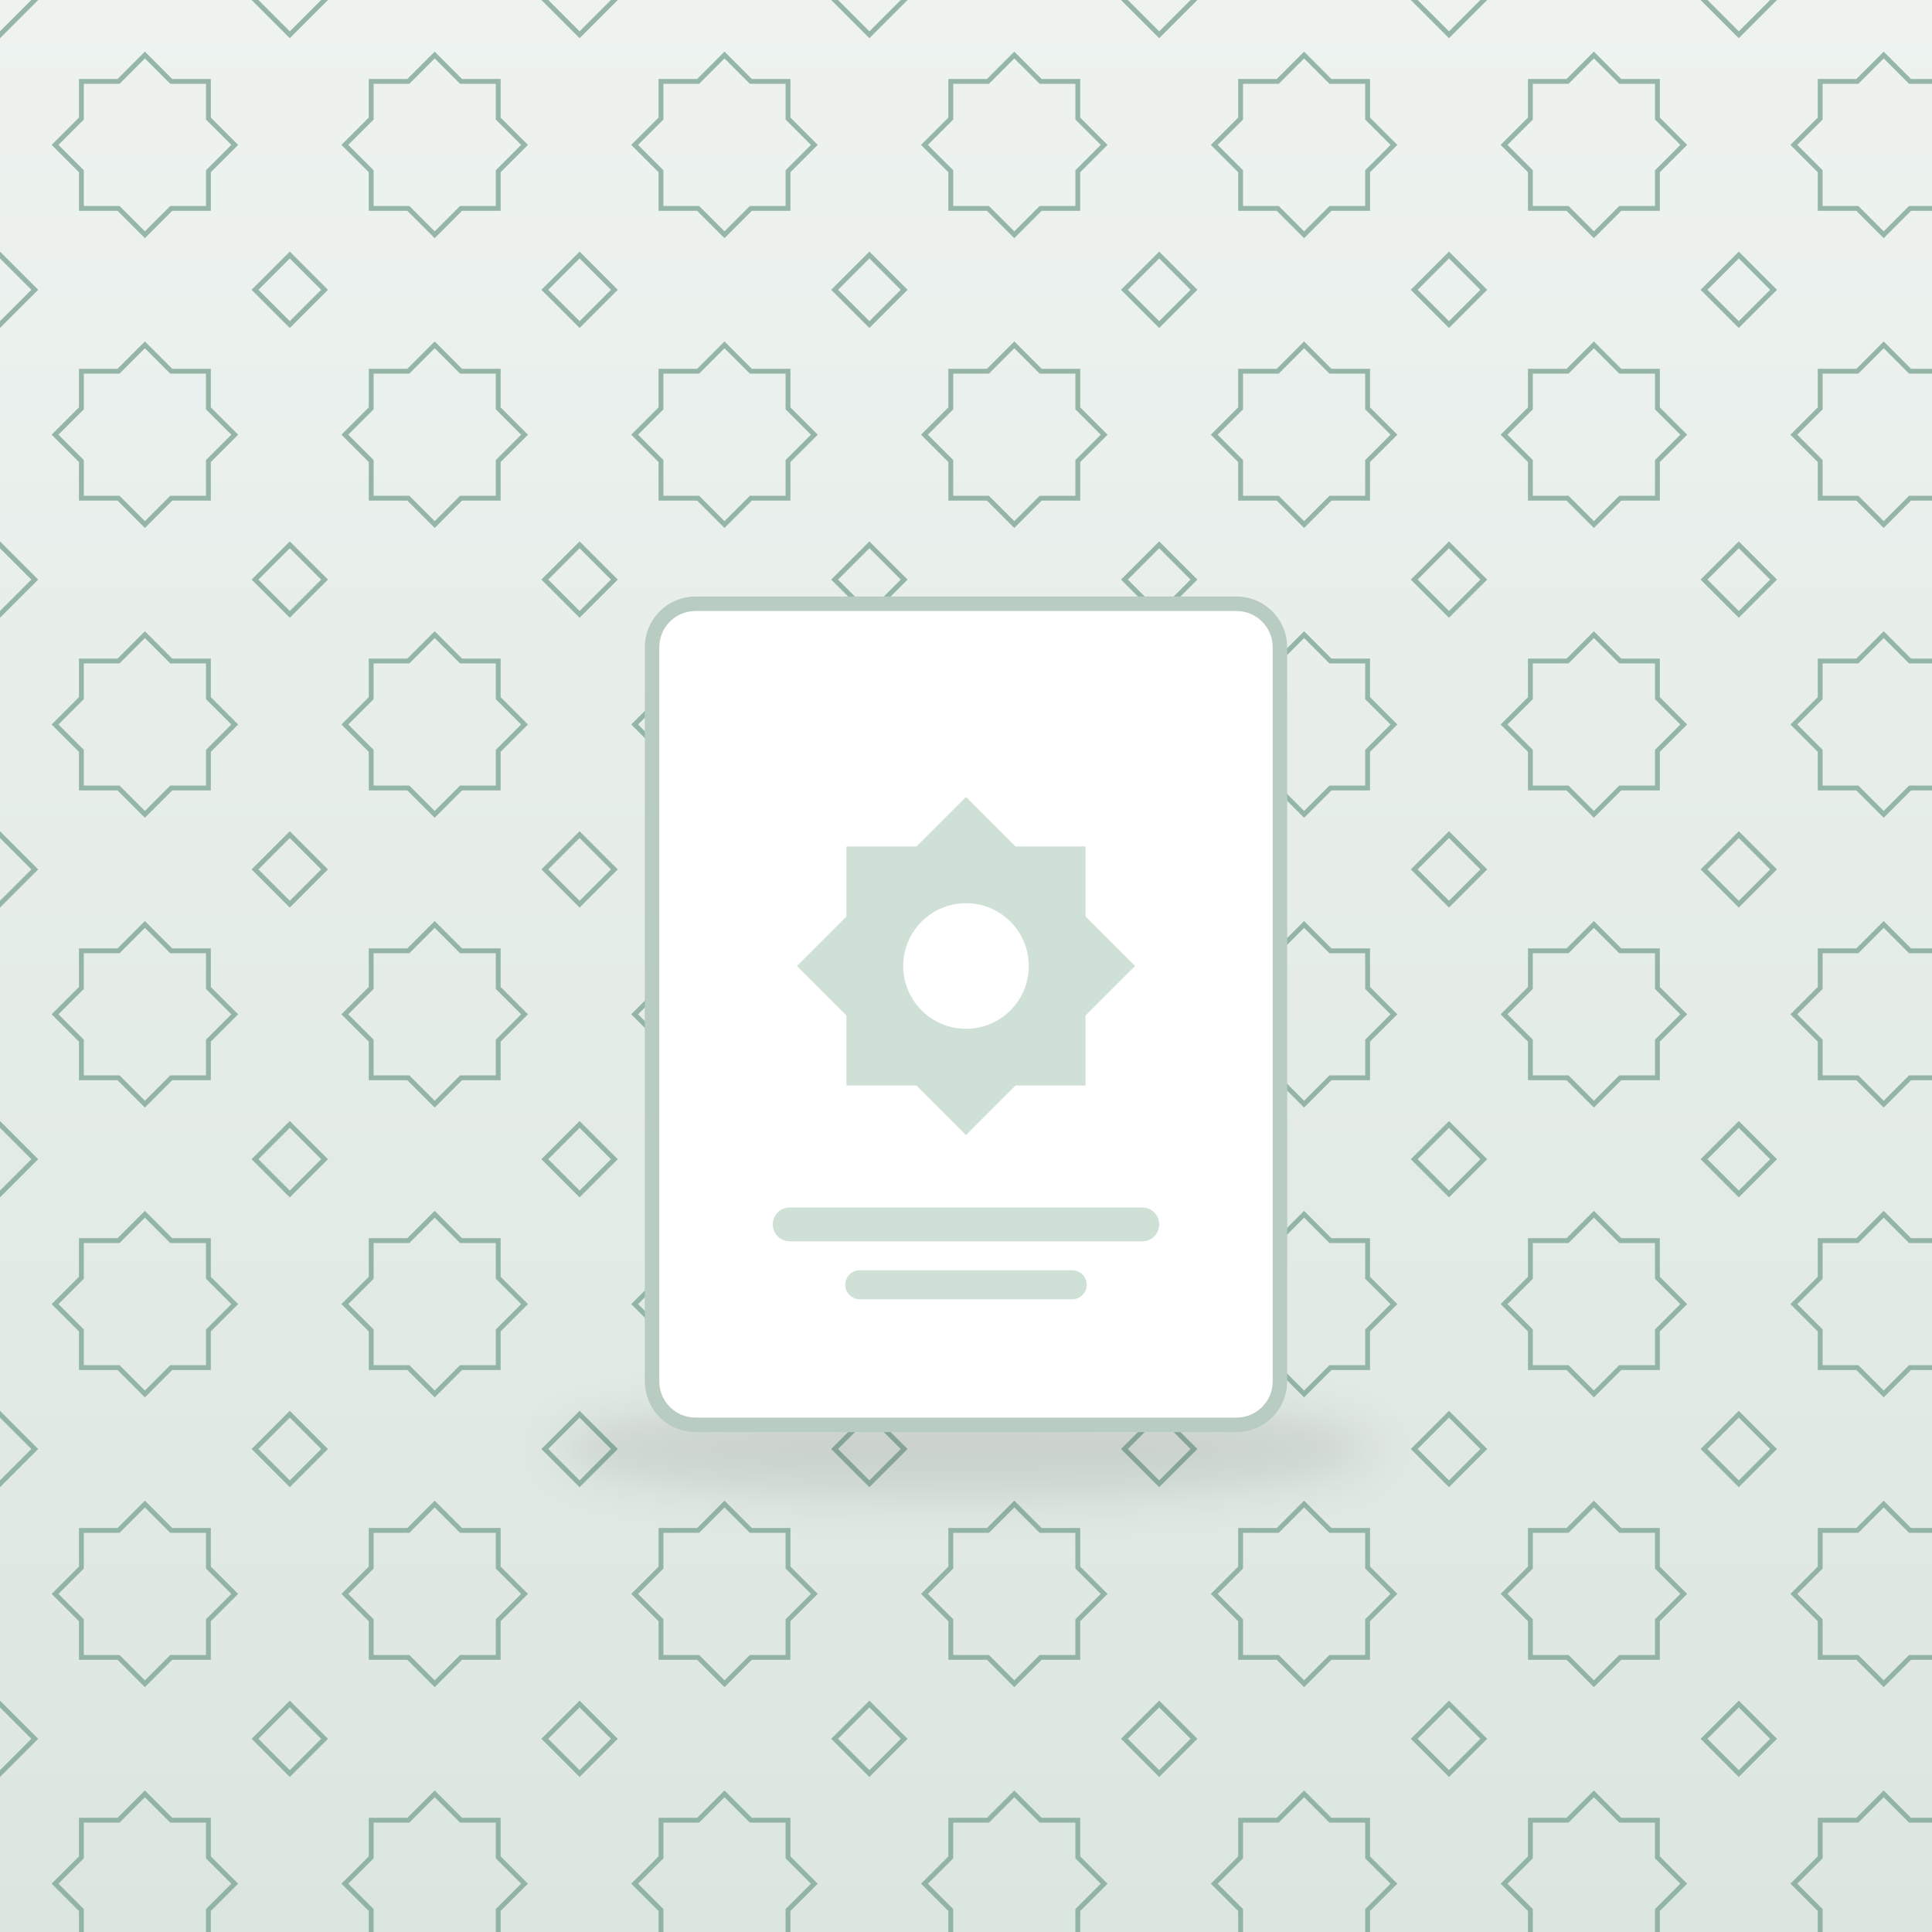
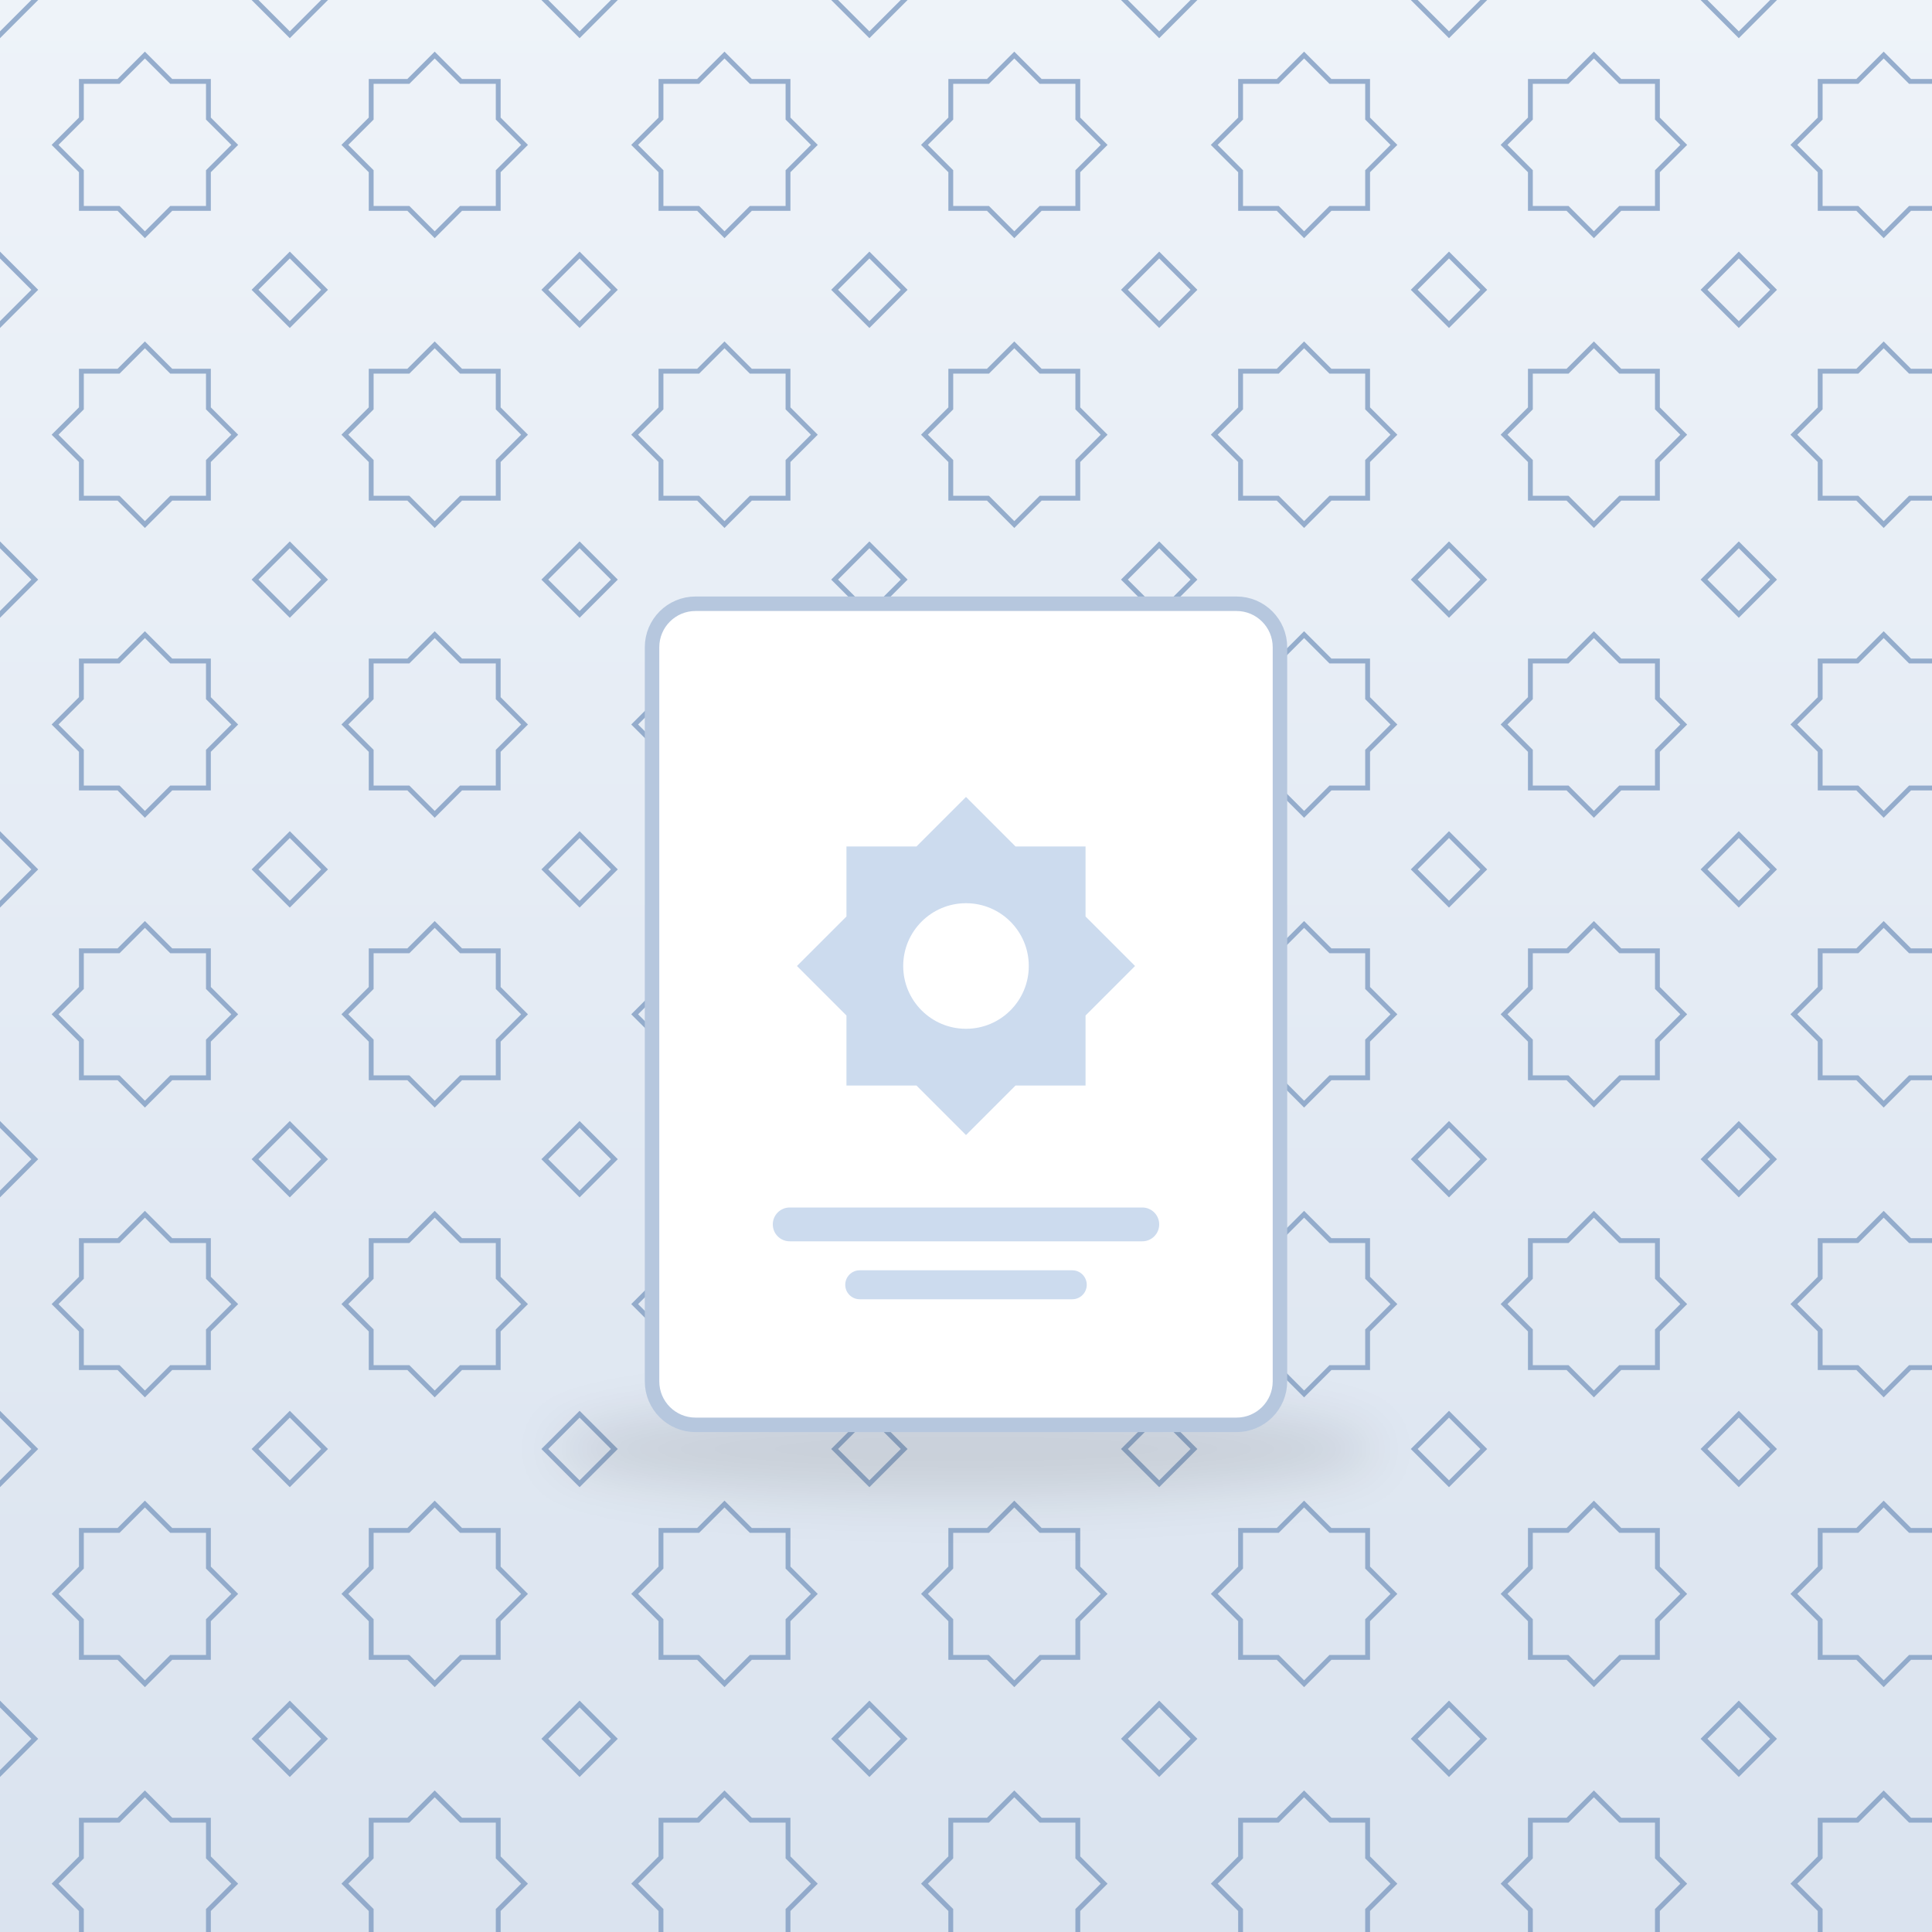
<svg xmlns="http://www.w3.org/2000/svg" viewBox="0 0 800 800" width="800" height="800">
  <defs>
    <linearGradient id="lg1" x1="0" y1="0" x2="0" y2="1">
-       <stop offset="0%" stop-color="#EEF3F0" />
-       <stop offset="100%" stop-color="#DCE6E0" />
+       <stop offset="0%" stop-color="#EEF3F9" />
+       <stop offset="100%" stop-color="#DAE3EF" />
    </linearGradient>
    <pattern id="pt2" width="120" height="120" patternUnits="userSpaceOnUse">
-       <g fill="none" stroke="#7FA796" stroke-width="2" opacity="0.8">
+       <g fill="none" stroke="#7F9CC2" stroke-width="2" opacity="0.8">
        <polygon points="60,22.8 70.9,33.7 86.3,33.7 86.3,49.1 97.2,60 86.3,70.9 86.3,86.3 70.9,86.3 60,97.2 49.1,86.3 33.7,86.3 33.7,70.9 22.8,60 33.7,49.1 33.7,33.7 49.1,33.7" />
        <polygon points="0,-14.4 14.4,0 0,14.4 -14.4,0" />
        <polygon points="120,-14.4 134.4,0 120,14.4 105.6,0" />
        <polygon points="0,105.6 14.4,120 0,134.4 -14.4,120" />
        <polygon points="120,105.6 134.4,120 120,134.4 105.6,120" />
      </g>
    </pattern>
    <filter id="bl3" x="-40%" y="-60%" width="180%" height="220%">
      <feGaussianBlur stdDeviation="10" />
    </filter>
  </defs>
  <rect x="0" y="0" width="800" height="800" rx="0" fill="url(#lg1)" />
  <rect x="0" y="0" width="800" height="800" rx="0" fill="url(#pt2)" />
  <ellipse cx="400" cy="600" rx="170" ry="20" fill="#000" opacity=".1" filter="url(#bl3)" />
  <rect x="270" y="250" width="260" height="340" rx="18" fill="#fff" />
-   <rect x="270" y="250" width="260" height="340" rx="18" fill="none" stroke="#B8CCC2" stroke-width="6" />
-   <polygon points="400,330 420.5,350.5 449.5,350.5 449.5,379.5 470,400 449.5,420.5 449.5,449.5 420.5,449.5 400,470 379.5,449.5 350.5,449.5 350.5,420.5 330,400 350.5,379.5 350.5,350.5 379.5,350.5" fill="#CFE0D7" />
+   <rect x="270" y="250" width="260" height="340" rx="18" fill="none" stroke="#B6C7DE" stroke-width="6" />
+   <polygon points="400,330 420.5,350.5 449.5,350.5 449.5,379.5 470,400 449.5,420.5 449.5,449.5 420.5,449.5 400,470 379.5,449.5 350.5,449.5 350.5,420.5 330,400 350.5,379.5 350.5,350.5 379.5,350.5" fill="#CCDBEE" />
  <circle cx="400" cy="400" r="26" fill="#fff" />
-   <rect x="320" y="500" width="160" height="14" rx="7" fill="#CFE0D7" />
-   <rect x="350" y="526" width="100" height="12" rx="6" fill="#CFE0D7" />
+   <rect x="320" y="500" width="160" height="14" rx="7" fill="#CCDBEE" />
+   <rect x="350" y="526" width="100" height="12" rx="6" fill="#CCDBEE" />
</svg>
